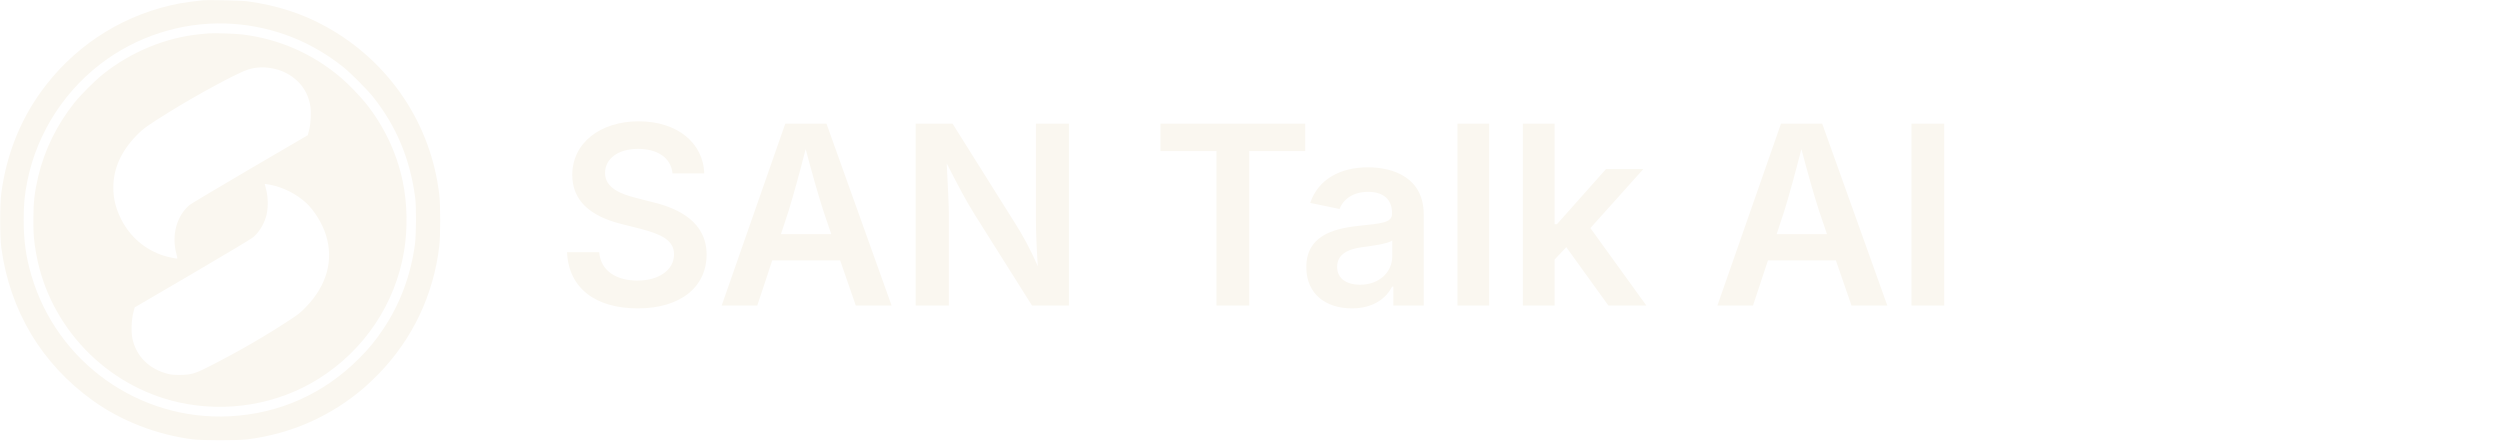
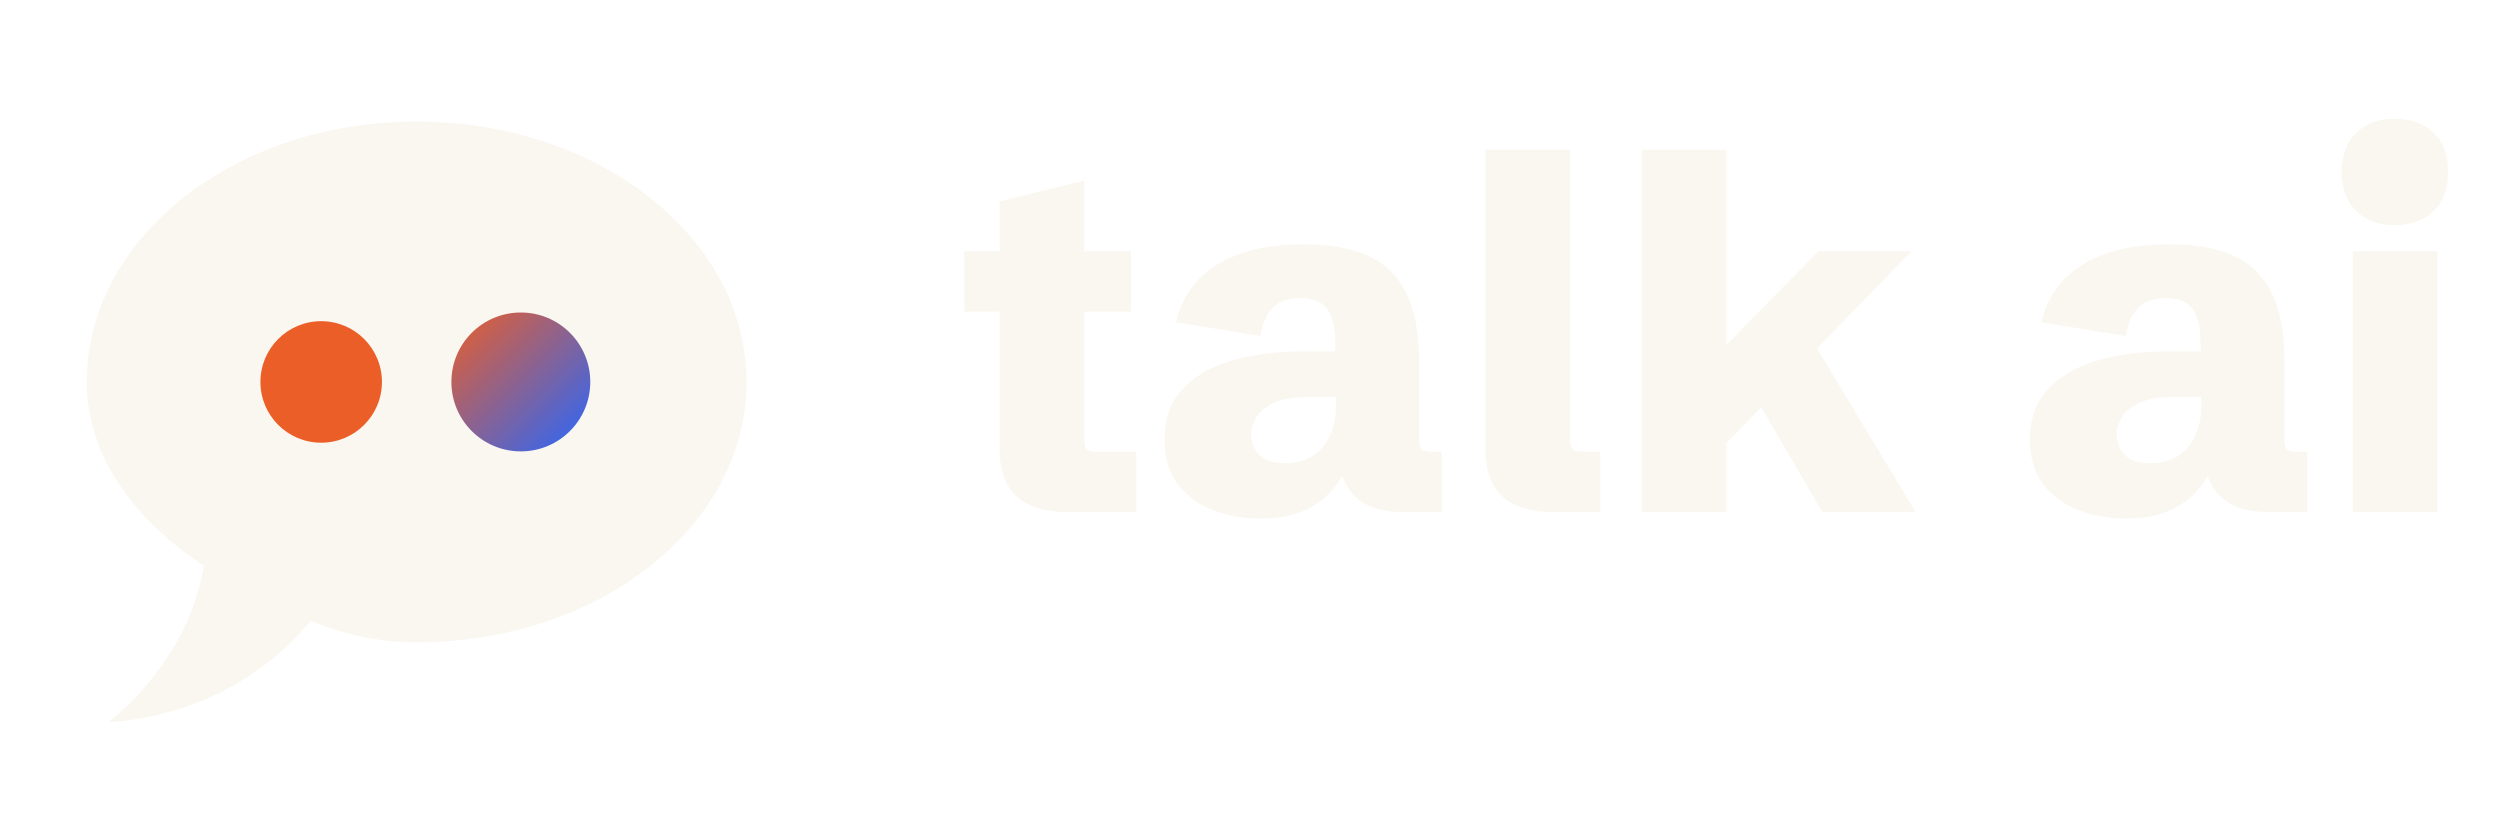
- <svg xmlns="http://www.w3.org/2000/svg" width="180" height="32" viewBox="0 0 180 32">
-   <g transform="translate(0,0)">
-     <g transform="translate(0,0) scale(0.0041, -0.0041) translate(0,-7730)">
-       <path fill="#FAF7F0" d="M3555 7724 c-130 -13 -314 -38 -405 -55 -929 -177 -1753 -679 -2337 -1426 -428 -547 -693 -1186 -790 -1903 -26 -195 -26 -765 0 -960 150 -1107 710 -2042 1611 -2687 499 -357 1118 -597 1749 -678 161 -21 794 -21 957 -1 773 96 1478 409 2065 917 55 48 163 151 241 230 596 610 970 1396 1068 2249 22 187 22 713 0 900 -143 1240 -872 2328 -1969 2941 -426 238 -875 384 -1400 456 -105 14 -690 27 -790 17z m550 -414 c710 -53 1362 -310 1925 -759 129 -103 417 -392 524 -526 408 -511 652 -1099 738 -1775 20 -163 17 -641 -5 -810 -73 -540 -258 -1040 -548 -1475 -146 -219 -256 -353 -439 -535 -617 -618 -1396 -965 -2265 -1010 -1591 -82 -3038 946 -3485 2478 -95 323 -134 606 -134 967 0 278 15 441 64 685 173 863 680 1637 1406 2146 645 452 1438 671 2219 614z" />
-       <path fill="#FAF7F0" d="M3665 7144 c-22 -2 -89 -9 -149 -14 -608 -59 -1216 -310 -1711 -706 -141 -113 -386 -358 -499 -499 -305 -382 -525 -829 -635 -1295 -65 -275 -85 -453 -85 -760 -1 -258 9 -371 50 -600 232 -1282 1228 -2320 2499 -2605 845 -189 1740 -38 2461 414 801 503 1343 1312 1499 2235 67 400 58 851 -25 1241 -106 498 -328 964 -649 1365 -95 119 -308 338 -426 439 -498 426 -1094 688 -1741 766 -123 15 -505 27 -589 19z m1085 -609 c191 -29 356 -111 489 -244 111 -111 186 -261 211 -424 18 -110 8 -308 -22 -421 l-23 -90 -1015 -593 c-558 -327 -1035 -611 -1060 -632 -231 -195 -322 -537 -230 -868 10 -37 17 -70 14 -72 -8 -8 -149 21 -242 50 -322 103 -586 328 -742 634 -96 189 -140 364 -140 560 0 332 133 632 405 914 118 122 185 170 575 413 489 304 1215 696 1386 747 131 40 254 48 394 26z m-3 -2050 c225 -43 455 -159 628 -317 143 -131 286 -363 349 -566 138 -442 16 -883 -349 -1261 -92 -96 -135 -131 -265 -216 -465 -305 -896 -554 -1430 -827 -253 -130 -327 -151 -525 -152 -97 -1 -149 4 -205 18 -335 85 -562 313 -626 627 -23 116 -15 329 18 453 l23 88 1015 593 c635 372 1035 612 1069 641 99 87 178 213 220 349 44 141 44 345 1 502 -11 40 -20 75 -20 78 0 7 11 6 97 -10z" />
-     </g>
-     <text x="40" y="22" font-family="system-ui, -apple-system, sans-serif" font-size="18" font-weight="600" fill="#FAF7F0">SAN Talk AI</text>
+ <svg xmlns="http://www.w3.org/2000/svg" width="288" height="96" viewBox="0 0 288 96" fill="none" aria-label="talk ai">
+   <defs>
+     <linearGradient id="brand-node-d" x1="0" y1="0" x2="1" y2="1">
+       <stop stop-color="#EB5E28" />
+       <stop offset="1" stop-color="#2667FF" />
+     </linearGradient>
+   </defs>
+   <path fill="#FAF7F0" d="M48 14 C69 14 86 27.4 86 44 C86 60.6 69 74 48 74 C43.7 74 39.6 73.1 35.8 71.5 C30.2 78.3 21.8 82.6 12.5 83.2 C18.4 78.4 22.3 72.1 23.5 65.2 C15.2 59.7 10 52.3 10 44 C10 27.4 27 14 48 14 Z" />
+   <circle cx="37" cy="44" r="7" fill="#EB5E28" />
+   <circle cx="60" cy="44" r="8" fill="url(#brand-node-d)" />
+   <g transform="translate(110 59) scale(0.027832 -0.027832)">
+     <path fill="#FAF7F0" d="M470.243 0.0Q326.856 0.0 256.062 64.901Q185.267 129.803 185.267 257.683V829.958H38.778V1080.0H185.267V1286.35L535.622 1372.654V1080.0H729.186V829.958H535.622V305.828Q535.622 272.356 545.122 261.199Q554.622 250.042 585.622 250.042H750.622V0.0Z M1262.218 -26.358Q1160.506 -26.358 1070.395 7.675Q980.284 41.708 923.922 114.101Q867.56 186.494 867.56 301.074Q867.56 424.798 939.101 505.619Q1010.642 586.44 1141.539 626.115Q1272.436 665.79 1451.576 665.79H1592.276L1574.276 634.428V698.144Q1574.276 795.918 1540.747 841.051Q1507.218 886.185 1430.021 886.185Q1355.107 886.185 1316.295 846.335Q1277.482 806.485 1264.836 729.28L915.49 785.642Q934.708 876.572 996.531 949.644Q1058.354 1022.716 1169.788 1065.716Q1281.222 1108.716 1449.095 1108.716Q1596.601 1108.716 1702.288 1064.718Q1807.976 1020.72 1864.661 914.751Q1921.346 808.782 1921.346 621.975V305.828Q1921.346 272.042 1930.846 261.042Q1940.346 250.042 1971.346 250.042H2015.054V0.0H1858.535Q1722.938 0.0 1656.109 65.294Q1589.28 130.589 1589.28 257.683V298.313L1652.794 270.803Q1640.724 227.231 1617.405 176.263Q1594.087 125.296 1550.838 79.15Q1507.589 33.004 1437.408 3.323Q1367.226 -26.358 1262.218 -26.358ZM1367.029 202.461Q1431.951 202.461 1478.977 231.278Q1526.004 260.095 1551.819 314.975Q1577.634 369.856 1577.634 447.761V477.197H1469.156Q1373.099 477.197 1320.179 452.023Q1267.26 426.848 1246.657 391.068Q1226.054 355.288 1226.054 321.58Q1226.054 299.663 1236.871 271.632Q1247.688 243.601 1277.967 223.031Q1308.247 202.461 1367.029 202.461Z M2481.391 0.0Q2338.004 0.0 2267.21 64.901Q2196.416 129.803 2196.416 257.683V1500.0H2546.77V305.828Q2546.77 272.356 2556.27 261.199Q2565.77 250.042 2596.77 250.042H2671.116V0.0Z M2843.346 0.0V1500.0H3193.7V691.321L3574.152 1080.0H3959.568L3568.589 677.86L3977.215 0.0H3591.144L3337.334 434.596L3193.7 286.67V0.0Z M4844.218 -26.358Q4742.506 -26.358 4652.395 7.675Q4562.284 41.708 4505.922 114.101Q4449.56 186.494 4449.56 301.074Q4449.56 424.798 4521.101 505.619Q4592.642 586.44 4723.539 626.115Q4854.436 665.79 5033.576 665.79H5174.276L5156.276 634.428V698.144Q5156.276 795.918 5122.747 841.051Q5089.218 886.185 5012.021 886.185Q4937.107 886.185 4898.295 846.335Q4859.482 806.485 4846.836 729.28L4497.49 785.642Q4516.708 876.572 4578.531 949.644Q4640.354 1022.716 4751.788 1065.716Q4863.222 1108.716 5031.095 1108.716Q5178.601 1108.716 5284.288 1064.718Q5389.976 1020.72 5446.661 914.751Q5503.346 808.782 5503.346 621.975V305.828Q5503.346 272.042 5512.846 261.042Q5522.346 250.042 5553.346 250.042H5597.054V0.0H5440.535Q5304.938 0.0 5238.109 65.294Q5171.28 130.589 5171.28 257.683V298.313L5234.794 270.803Q5222.724 227.231 5199.405 176.263Q5176.087 125.296 5132.838 79.15Q5089.589 33.004 5019.408 3.323Q4949.226 -26.358 4844.218 -26.358ZM4949.029 202.461Q5013.951 202.461 5060.977 231.278Q5108.004 260.095 5133.819 314.975Q5159.634 369.856 5159.634 447.761V477.197H5051.156Q4955.099 477.197 4902.179 452.023Q4849.26 426.848 4828.657 391.068Q4808.054 355.288 4808.054 321.58Q4808.054 299.663 4818.871 271.632Q4829.688 243.601 4859.967 223.031Q4890.247 202.461 4949.029 202.461Z M5785.346 0.0V1080.0H6135.7V0.0ZM5960.523 1187.901Q5858.506 1187.901 5799.428 1246.979Q5740.35 1306.057 5740.35 1408.074Q5740.35 1510.305 5799.428 1569.276Q5858.506 1628.247 5960.523 1628.247Q6062.753 1628.247 6121.725 1569.276Q6180.696 1510.305 6180.696 1408.074Q6180.696 1306.057 6121.725 1246.979Q6062.753 1187.901 5960.523 1187.901Z" />
  </g>
</svg>
